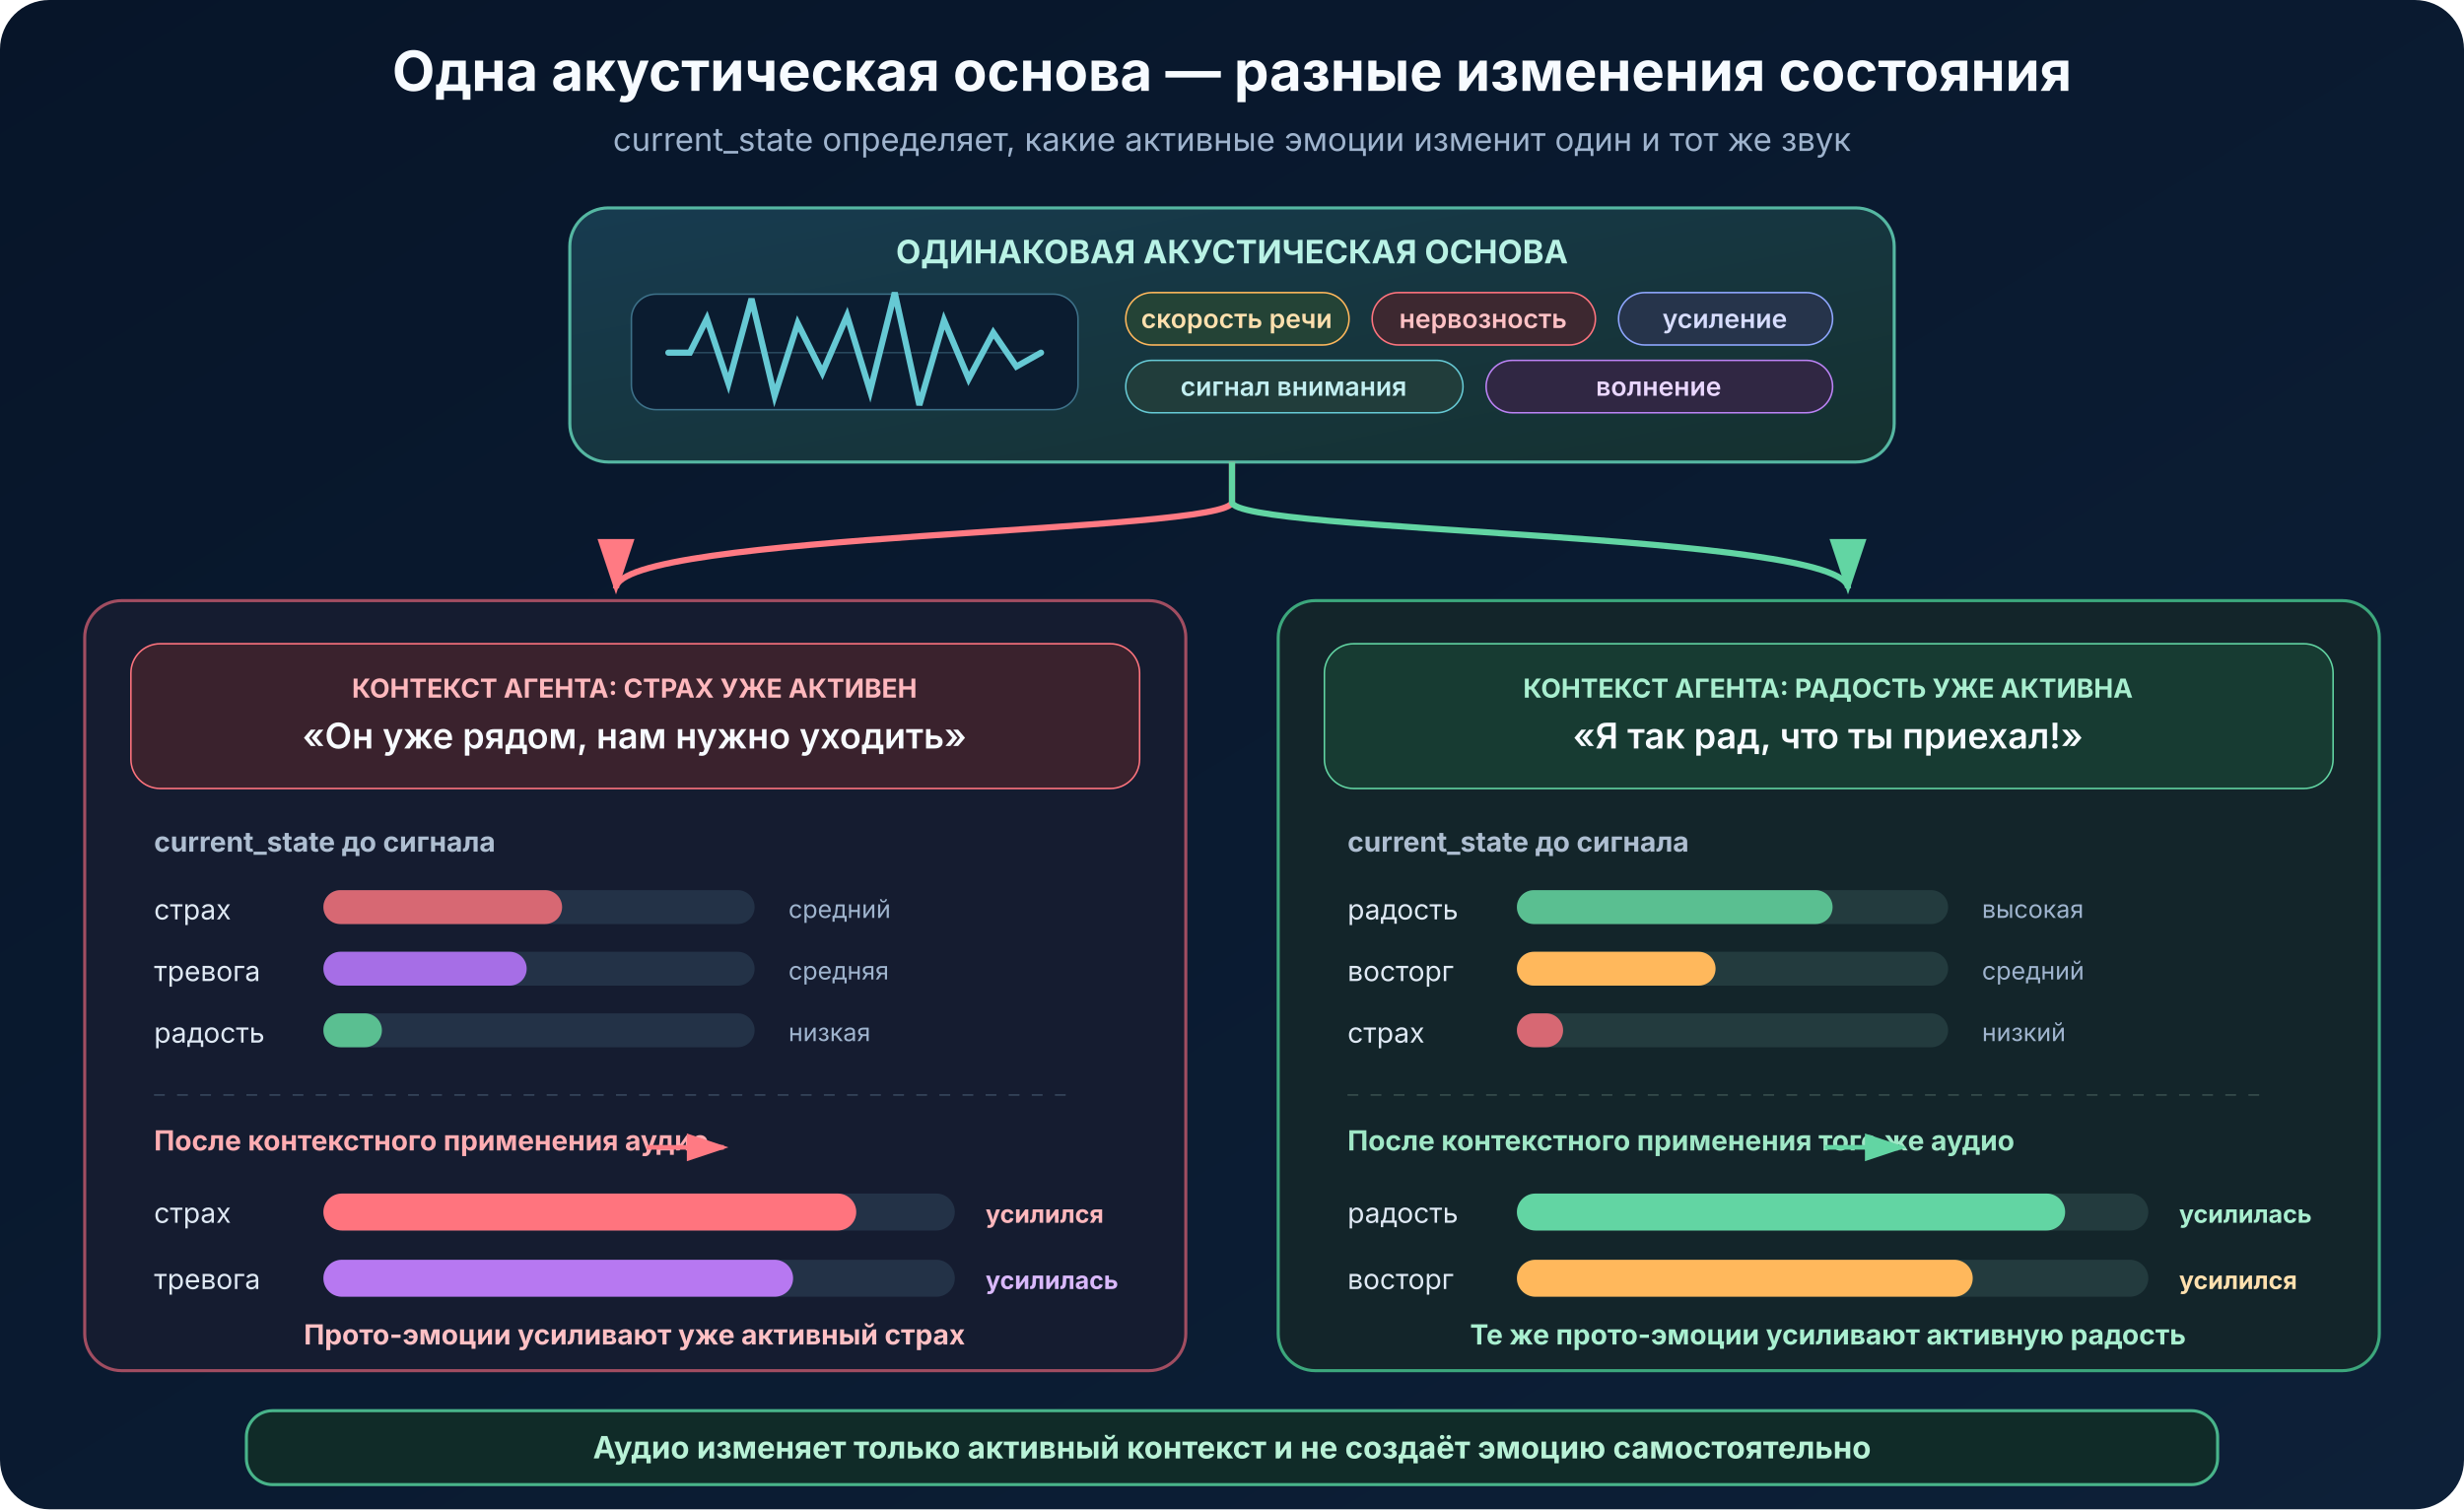
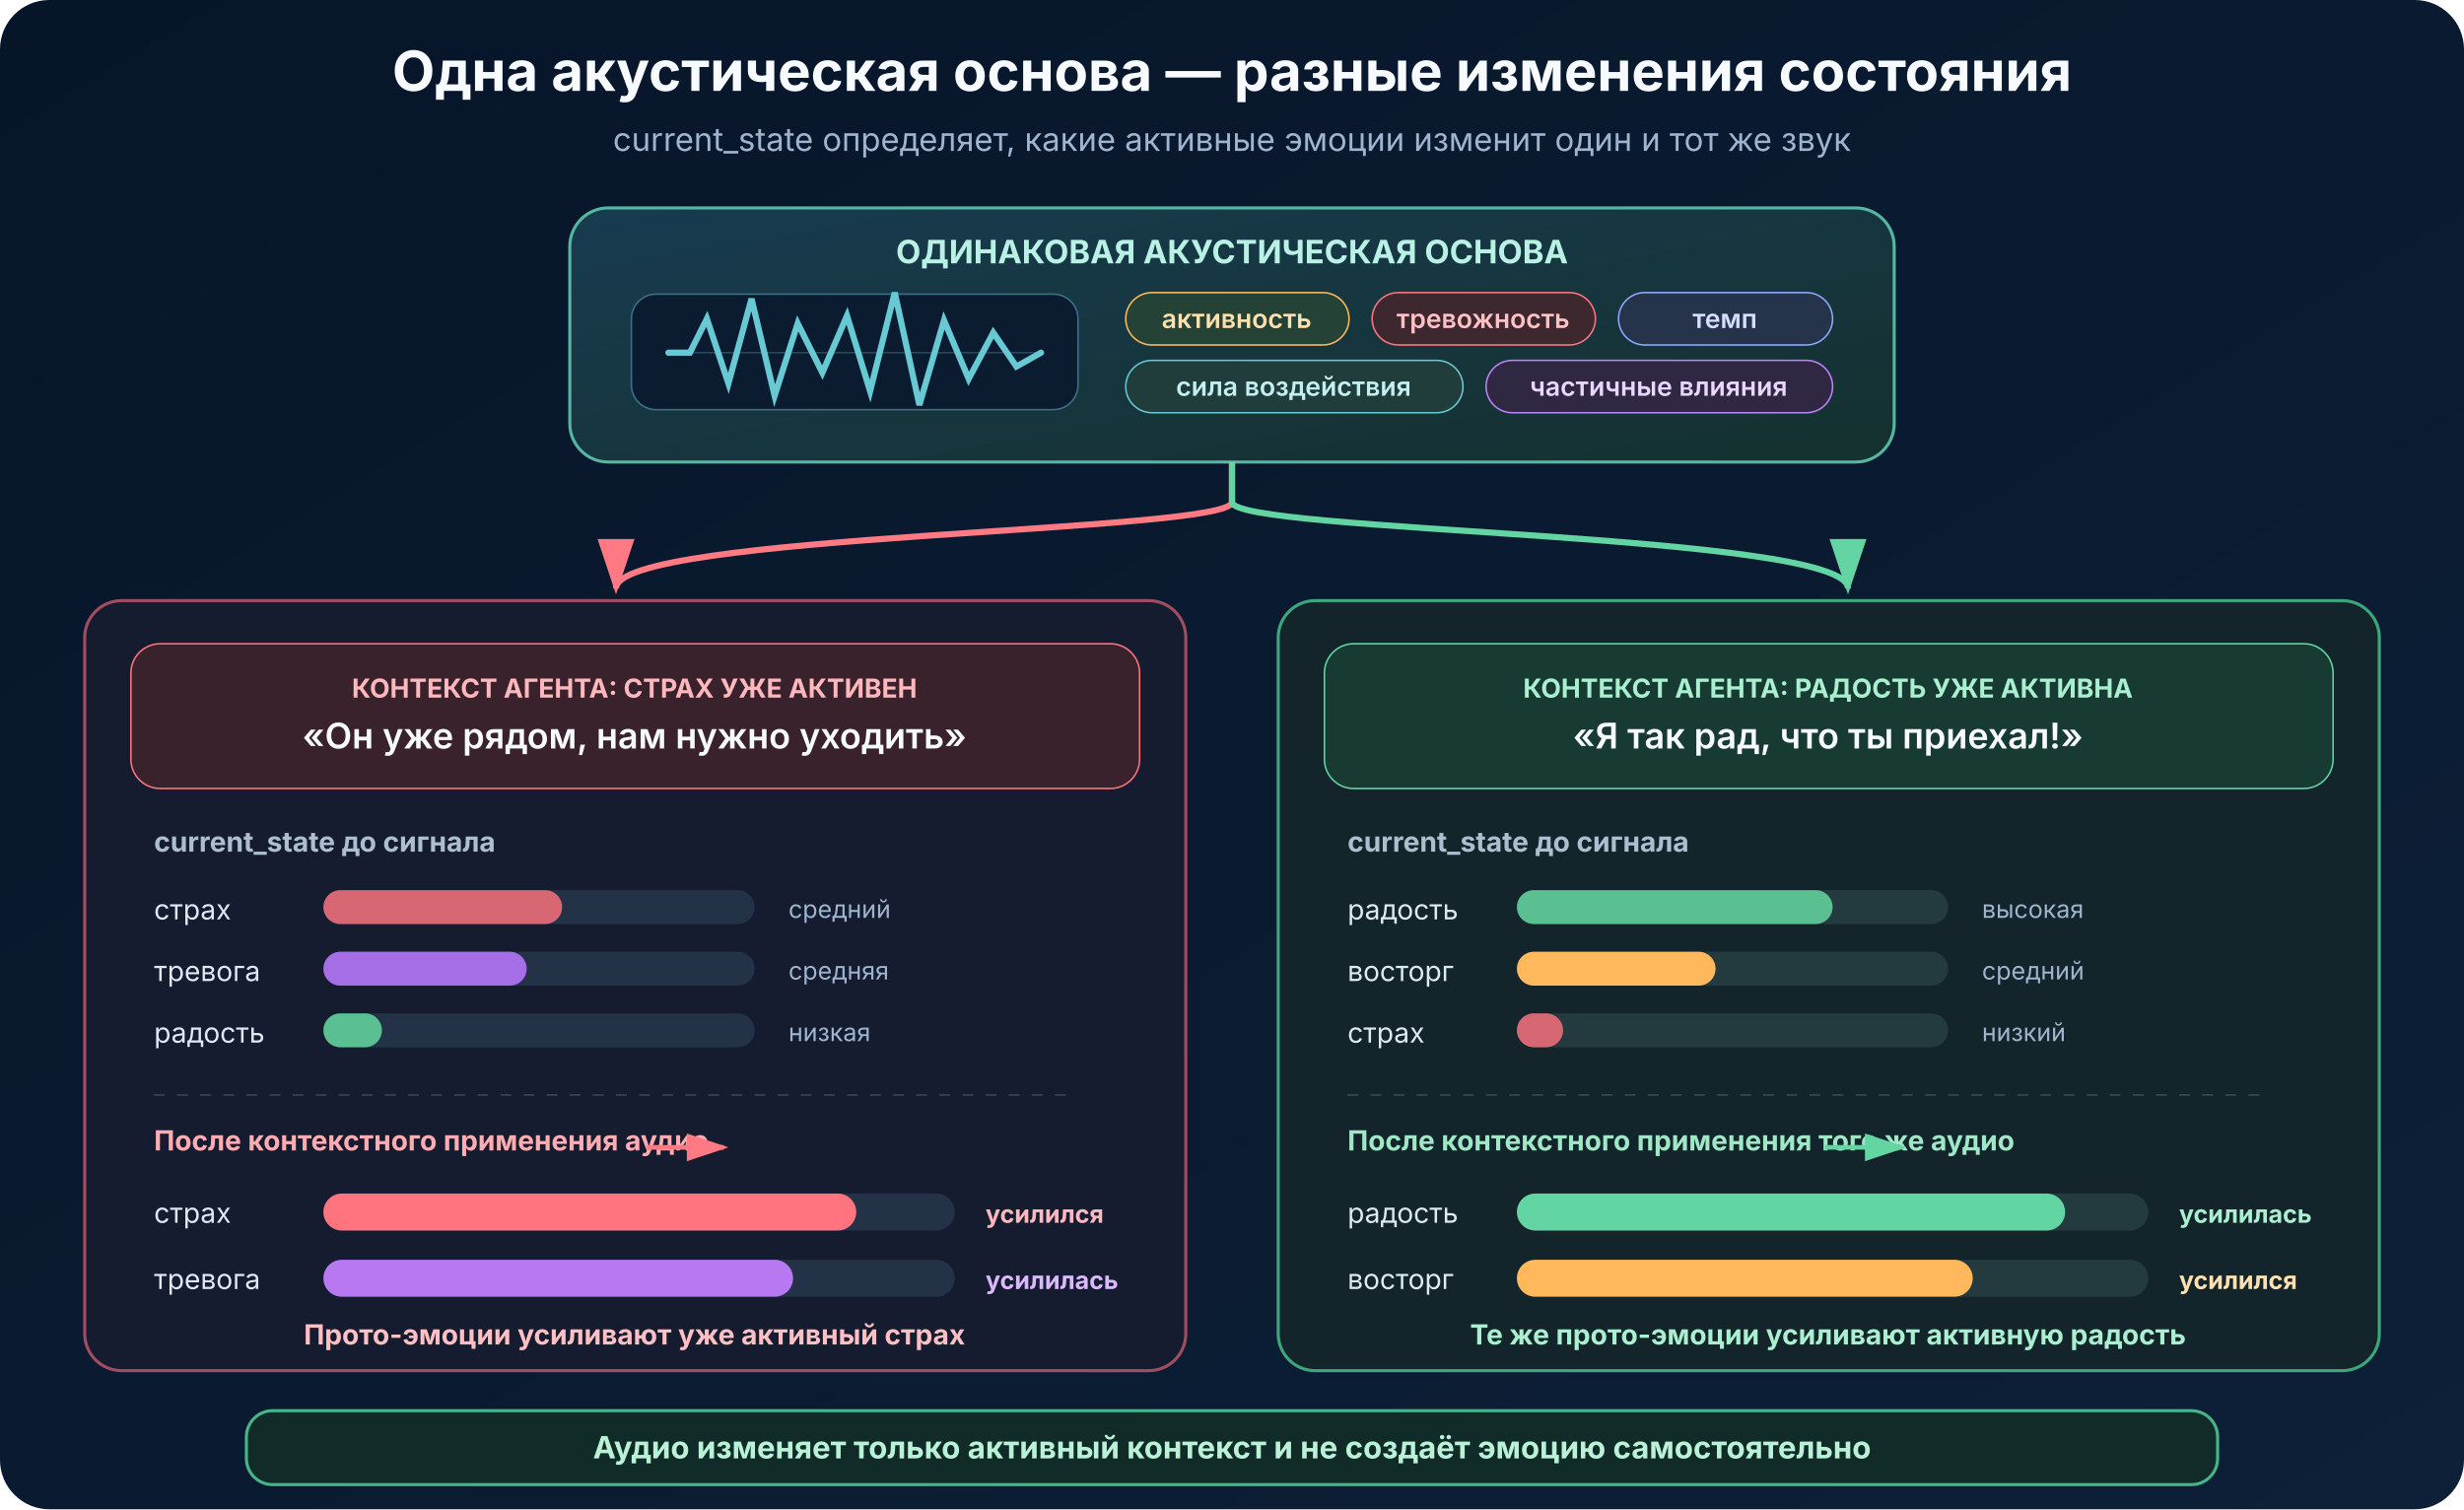
<svg xmlns="http://www.w3.org/2000/svg" width="1600" height="980" viewBox="0 0 1600 980" role="img" aria-labelledby="title desc">
  <defs>
    <linearGradient id="bg" x1="0" y1="0" x2="1" y2="1">
      <stop offset="0" stop-color="#071529" />
      <stop offset="1" stop-color="#0d2038" />
    </linearGradient>
    <linearGradient id="audio" x1="0" y1="0" x2="1" y2="1">
      <stop offset="0" stop-color="#173b50" />
      <stop offset="1" stop-color="#15312f" />
    </linearGradient>
    <marker id="arrow" markerWidth="10" markerHeight="10" refX="8" refY="3" orient="auto">
      <path d="M0,0 L0,6 L9,3 z" fill="#77a9d5" />
    </marker>
    <marker id="arrowFear" markerWidth="10" markerHeight="10" refX="8" refY="3" orient="auto">
      <path d="M0,0 L0,6 L9,3 z" fill="#ff7a83" />
    </marker>
    <marker id="arrowJoy" markerWidth="10" markerHeight="10" refX="8" refY="3" orient="auto">
      <path d="M0,0 L0,6 L9,3 z" fill="#62d5a3" />
    </marker>
  </defs>
  <rect width="1600" height="980" rx="32" fill="url(#bg)" />
  <g font-family="Inter, Arial, sans-serif">
    <text x="800" y="59" text-anchor="middle" fill="#f7fbff" font-size="36" font-weight="700">Одна акустическая основа — разные изменения состояния</text>
    <text x="800" y="98" text-anchor="middle" fill="#9fb4ce" font-size="21">current_state определяет, какие активные эмоции изменит один и тот же звук</text>
    <rect x="370" y="135" width="860" height="165" rx="25" fill="url(#audio)" stroke="#55b7a2" stroke-width="2" />
    <text x="800" y="171" text-anchor="middle" fill="#b9f2e5" font-size="21" font-weight="700">ОДИНАКОВАЯ АКУСТИЧЕСКАЯ ОСНОВА</text>
    <rect x="410" y="191" width="290" height="75" rx="16" fill="#0b1c30" stroke="#3d7189" />
    <line x1="434" y1="229" x2="676" y2="229" stroke="#29485e" />
    <path d="M434 229 L448 229 L459 207 L473 249 L488 194 L503 257 L518 210 L534 242 L550 205 L565 254 L581 190 L597 263 L613 208 L629 246 L645 216 L660 238 L676 229" fill="none" stroke="#66c9d4" stroke-width="4" stroke-linecap="round" />
    <g font-size="17" font-weight="600">
      <rect x="731" y="190" width="145" height="34" rx="17" fill="#244336" stroke="#ffb85c" />
-       <text x="803" y="213" text-anchor="middle" fill="#ffe0ae">скорость речи</text>
+       <text x="803" y="213" text-anchor="middle" fill="#ffe0ae">активность</text>
      <rect x="891" y="190" width="145" height="34" rx="17" fill="#3d2830" stroke="#ff747e" />
-       <text x="963" y="213" text-anchor="middle" fill="#ffc1c5">нервозность</text>
+       <text x="963" y="213" text-anchor="middle" fill="#ffc1c5">тревожность</text>
      <rect x="1051" y="190" width="139" height="34" rx="17" fill="#26344b" stroke="#8fa7ff" />
-       <text x="1120" y="213" text-anchor="middle" fill="#d7ddff">усиление</text>
+       <text x="1120" y="213" text-anchor="middle" fill="#d7ddff">темп</text>
      <rect x="731" y="234" width="219" height="34" rx="17" fill="#213d3b" stroke="#66c9d4" />
-       <text x="840" y="257" text-anchor="middle" fill="#c3eff1">сигнал внимания</text>
+       <text x="840" y="257" text-anchor="middle" fill="#c3eff1">сила воздействия</text>
      <rect x="965" y="234" width="225" height="34" rx="17" fill="#302743" stroke="#bb83f5" />
-       <text x="1077" y="257" text-anchor="middle" fill="#ead7ff">волнение</text>
+       <text x="1077" y="257" text-anchor="middle" fill="#ead7ff">частичные влияния</text>
    </g>
    <path d="M800 300 V326 C800 346 400 346 400 382" fill="none" stroke="#ff7a83" stroke-width="4" marker-end="url(#arrowFear)" />
    <path d="M800 300 V326 C800 346 1200 346 1200 382" fill="none" stroke="#62d5a3" stroke-width="4" marker-end="url(#arrowJoy)" />
    <rect x="55" y="390" width="715" height="500" rx="24" fill="#151c30" stroke="#a14d61" stroke-width="2" />
    <rect x="85" y="418" width="655" height="94" rx="19" fill="#3a222d" stroke="#ff747e" />
    <text x="412" y="453" text-anchor="middle" fill="#ffb8bd" font-size="17" font-weight="700">КОНТЕКСТ АГЕНТА: СТРАХ УЖЕ АКТИВЕН</text>
    <text x="412" y="486" text-anchor="middle" fill="#f7fbff" font-size="23" font-weight="600">«Он уже рядом, нам нужно уходить»</text>
    <text x="100" y="553" fill="#aebed1" font-size="18" font-weight="700">current_state до сигнала</text>
    <text x="100" y="597" fill="#dfe9f4" font-size="18">страх</text>
    <rect x="210" y="578" width="280" height="22" rx="11" fill="#233247" />
    <rect x="210" y="578" width="155" height="22" rx="11" fill="#d76873" />
    <text x="512" y="596" fill="#9fb4ce" font-size="16">средний</text>
    <text x="100" y="637" fill="#dfe9f4" font-size="18">тревога</text>
    <rect x="210" y="618" width="280" height="22" rx="11" fill="#233247" />
    <rect x="210" y="618" width="132" height="22" rx="11" fill="#a66ee6" />
    <text x="512" y="636" fill="#9fb4ce" font-size="16">средняя</text>
    <text x="100" y="677" fill="#dfe9f4" font-size="18">радость</text>
    <rect x="210" y="658" width="280" height="22" rx="11" fill="#233247" />
    <rect x="210" y="658" width="38" height="22" rx="11" fill="#5abf91" />
    <text x="512" y="676" fill="#9fb4ce" font-size="16">низкая</text>
    <line x1="100" y1="711" x2="700" y2="711" stroke="#38475d" stroke-dasharray="7 8" />
    <text x="100" y="747" fill="#ffadb2" font-size="18" font-weight="700">После контекстного применения аудио</text>
    <path d="M420 745 H470" stroke="#ff7a83" stroke-width="3" marker-end="url(#arrowFear)" />
    <text x="100" y="794" fill="#dfe9f4" font-size="18">страх</text>
    <rect x="210" y="775" width="410" height="24" rx="12" fill="#233247" />
    <rect x="210" y="775" width="346" height="24" rx="12" fill="#ff747e" />
    <text x="640" y="794" fill="#ffb8bd" font-size="16" font-weight="700">усилился</text>
    <text x="100" y="837" fill="#dfe9f4" font-size="18">тревога</text>
    <rect x="210" y="818" width="410" height="24" rx="12" fill="#233247" />
    <rect x="210" y="818" width="305" height="24" rx="12" fill="#b778f1" />
    <text x="640" y="837" fill="#d9b8fb" font-size="16" font-weight="700">усилилась</text>
    <text x="412" y="873" text-anchor="middle" fill="#ffc0c4" font-size="18" font-weight="700">Прото-эмоции усиливают уже активный страх</text>
    <rect x="830" y="390" width="715" height="500" rx="24" fill="#13252a" stroke="#3ca77c" stroke-width="2" />
    <rect x="860" y="418" width="655" height="94" rx="19" fill="#173b32" stroke="#62d5a3" />
    <text x="1187" y="453" text-anchor="middle" fill="#a9efd0" font-size="17" font-weight="700">КОНТЕКСТ АГЕНТА: РАДОСТЬ УЖЕ АКТИВНА</text>
    <text x="1187" y="486" text-anchor="middle" fill="#f7fbff" font-size="23" font-weight="600">«Я так рад, что ты приехал!»</text>
    <text x="875" y="553" fill="#aebed1" font-size="18" font-weight="700">current_state до сигнала</text>
    <text x="875" y="597" fill="#dfe9f4" font-size="18">радость</text>
    <rect x="985" y="578" width="280" height="22" rx="11" fill="#233b3e" />
    <rect x="985" y="578" width="205" height="22" rx="11" fill="#5abf91" />
    <text x="1287" y="596" fill="#9fb4ce" font-size="16">высокая</text>
    <text x="875" y="637" fill="#dfe9f4" font-size="18">восторг</text>
    <rect x="985" y="618" width="280" height="22" rx="11" fill="#233b3e" />
    <rect x="985" y="618" width="129" height="22" rx="11" fill="#ffb85c" />
    <text x="1287" y="636" fill="#9fb4ce" font-size="16">средний</text>
    <text x="875" y="677" fill="#dfe9f4" font-size="18">страх</text>
    <rect x="985" y="658" width="280" height="22" rx="11" fill="#233b3e" />
    <rect x="985" y="658" width="30" height="22" rx="11" fill="#d76873" />
    <text x="1287" y="676" fill="#9fb4ce" font-size="16">низкий</text>
    <line x1="875" y1="711" x2="1475" y2="711" stroke="#384e4e" stroke-dasharray="7 8" />
    <text x="875" y="747" fill="#9fe7c6" font-size="18" font-weight="700">После контекстного применения того же аудио</text>
    <path d="M1185 745 H1235" stroke="#62d5a3" stroke-width="3" marker-end="url(#arrowJoy)" />
    <text x="875" y="794" fill="#dfe9f4" font-size="18">радость</text>
    <rect x="985" y="775" width="410" height="24" rx="12" fill="#233b3e" />
    <rect x="985" y="775" width="356" height="24" rx="12" fill="#62d5a3" />
    <text x="1415" y="794" fill="#a9efd0" font-size="16" font-weight="700">усилилась</text>
    <text x="875" y="837" fill="#dfe9f4" font-size="18">восторг</text>
    <rect x="985" y="818" width="410" height="24" rx="12" fill="#233b3e" />
    <rect x="985" y="818" width="296" height="24" rx="12" fill="#ffb85c" />
    <text x="1415" y="837" fill="#ffe0ae" font-size="16" font-weight="700">усилился</text>
    <text x="1187" y="873" text-anchor="middle" fill="#a9efd0" font-size="18" font-weight="700">Те же прото-эмоции усиливают активную радость</text>
    <rect x="160" y="916" width="1280" height="48" rx="17" fill="#102b28" stroke="#48b48a" stroke-width="2" />
    <text x="800" y="947" text-anchor="middle" fill="#b9f2d7" font-size="20" font-weight="700">Аудио изменяет только активный контекст и не создаёт эмоцию самостоятельно</text>
  </g>
</svg>
